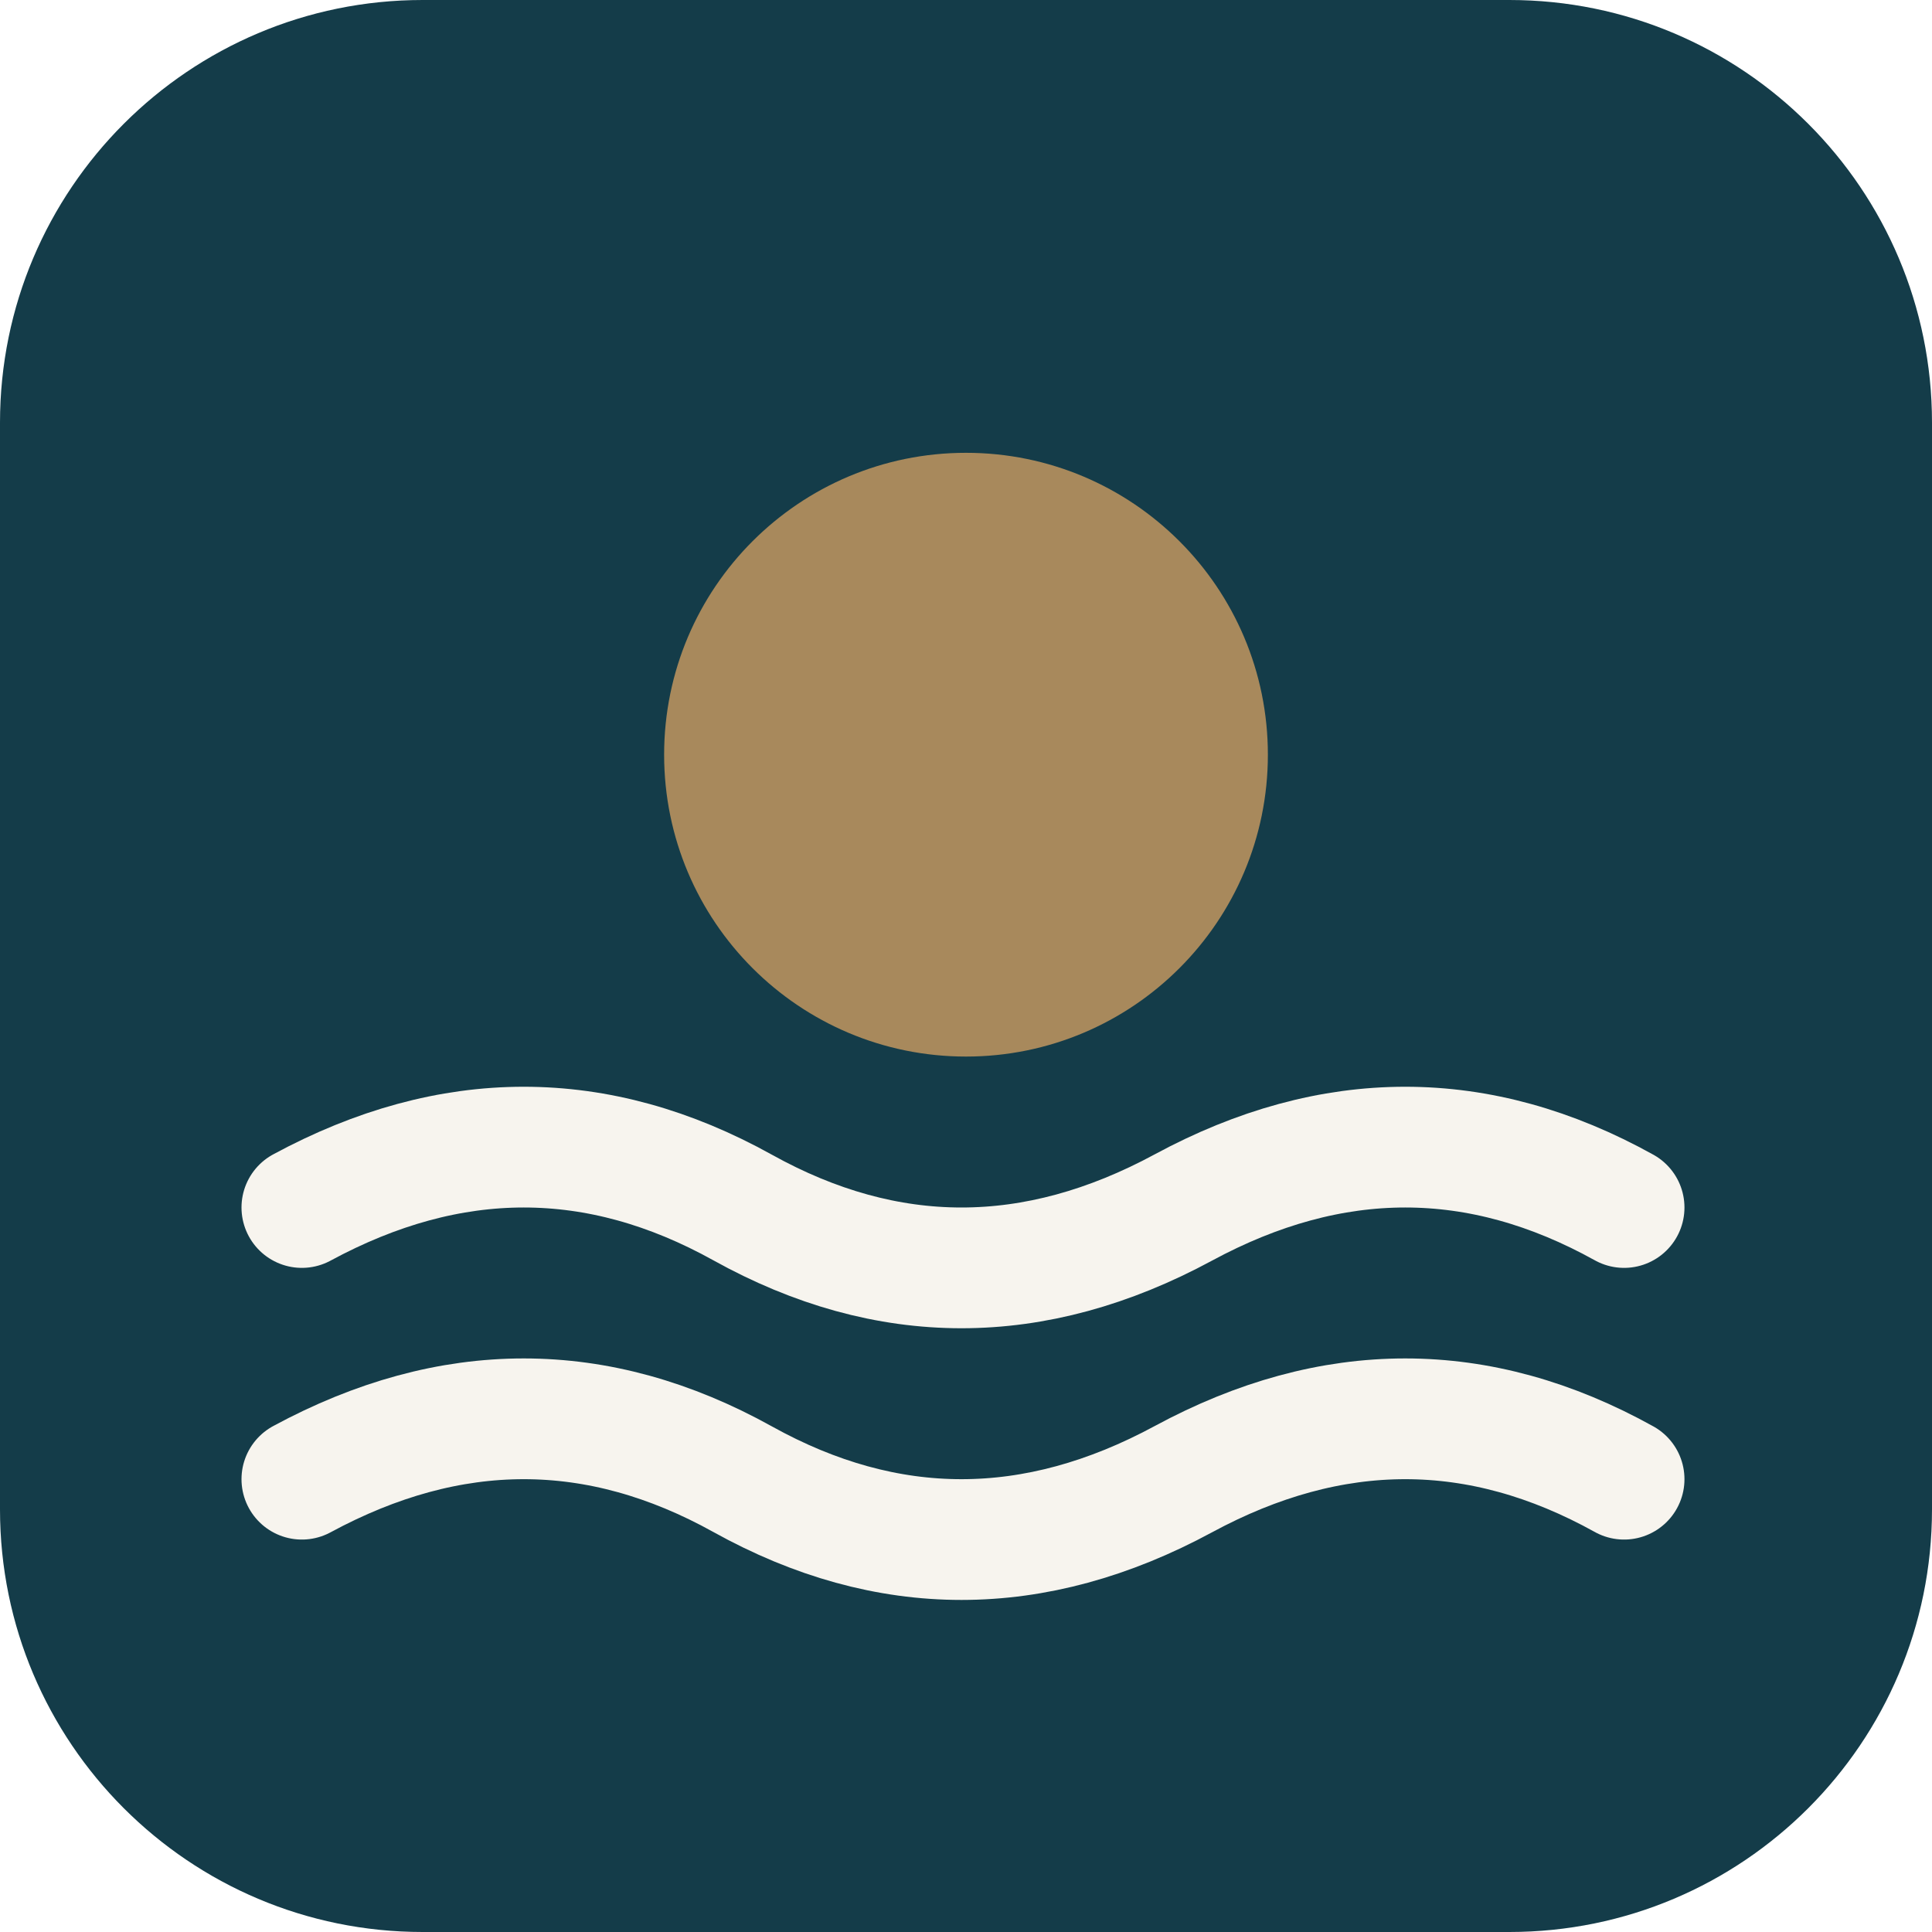
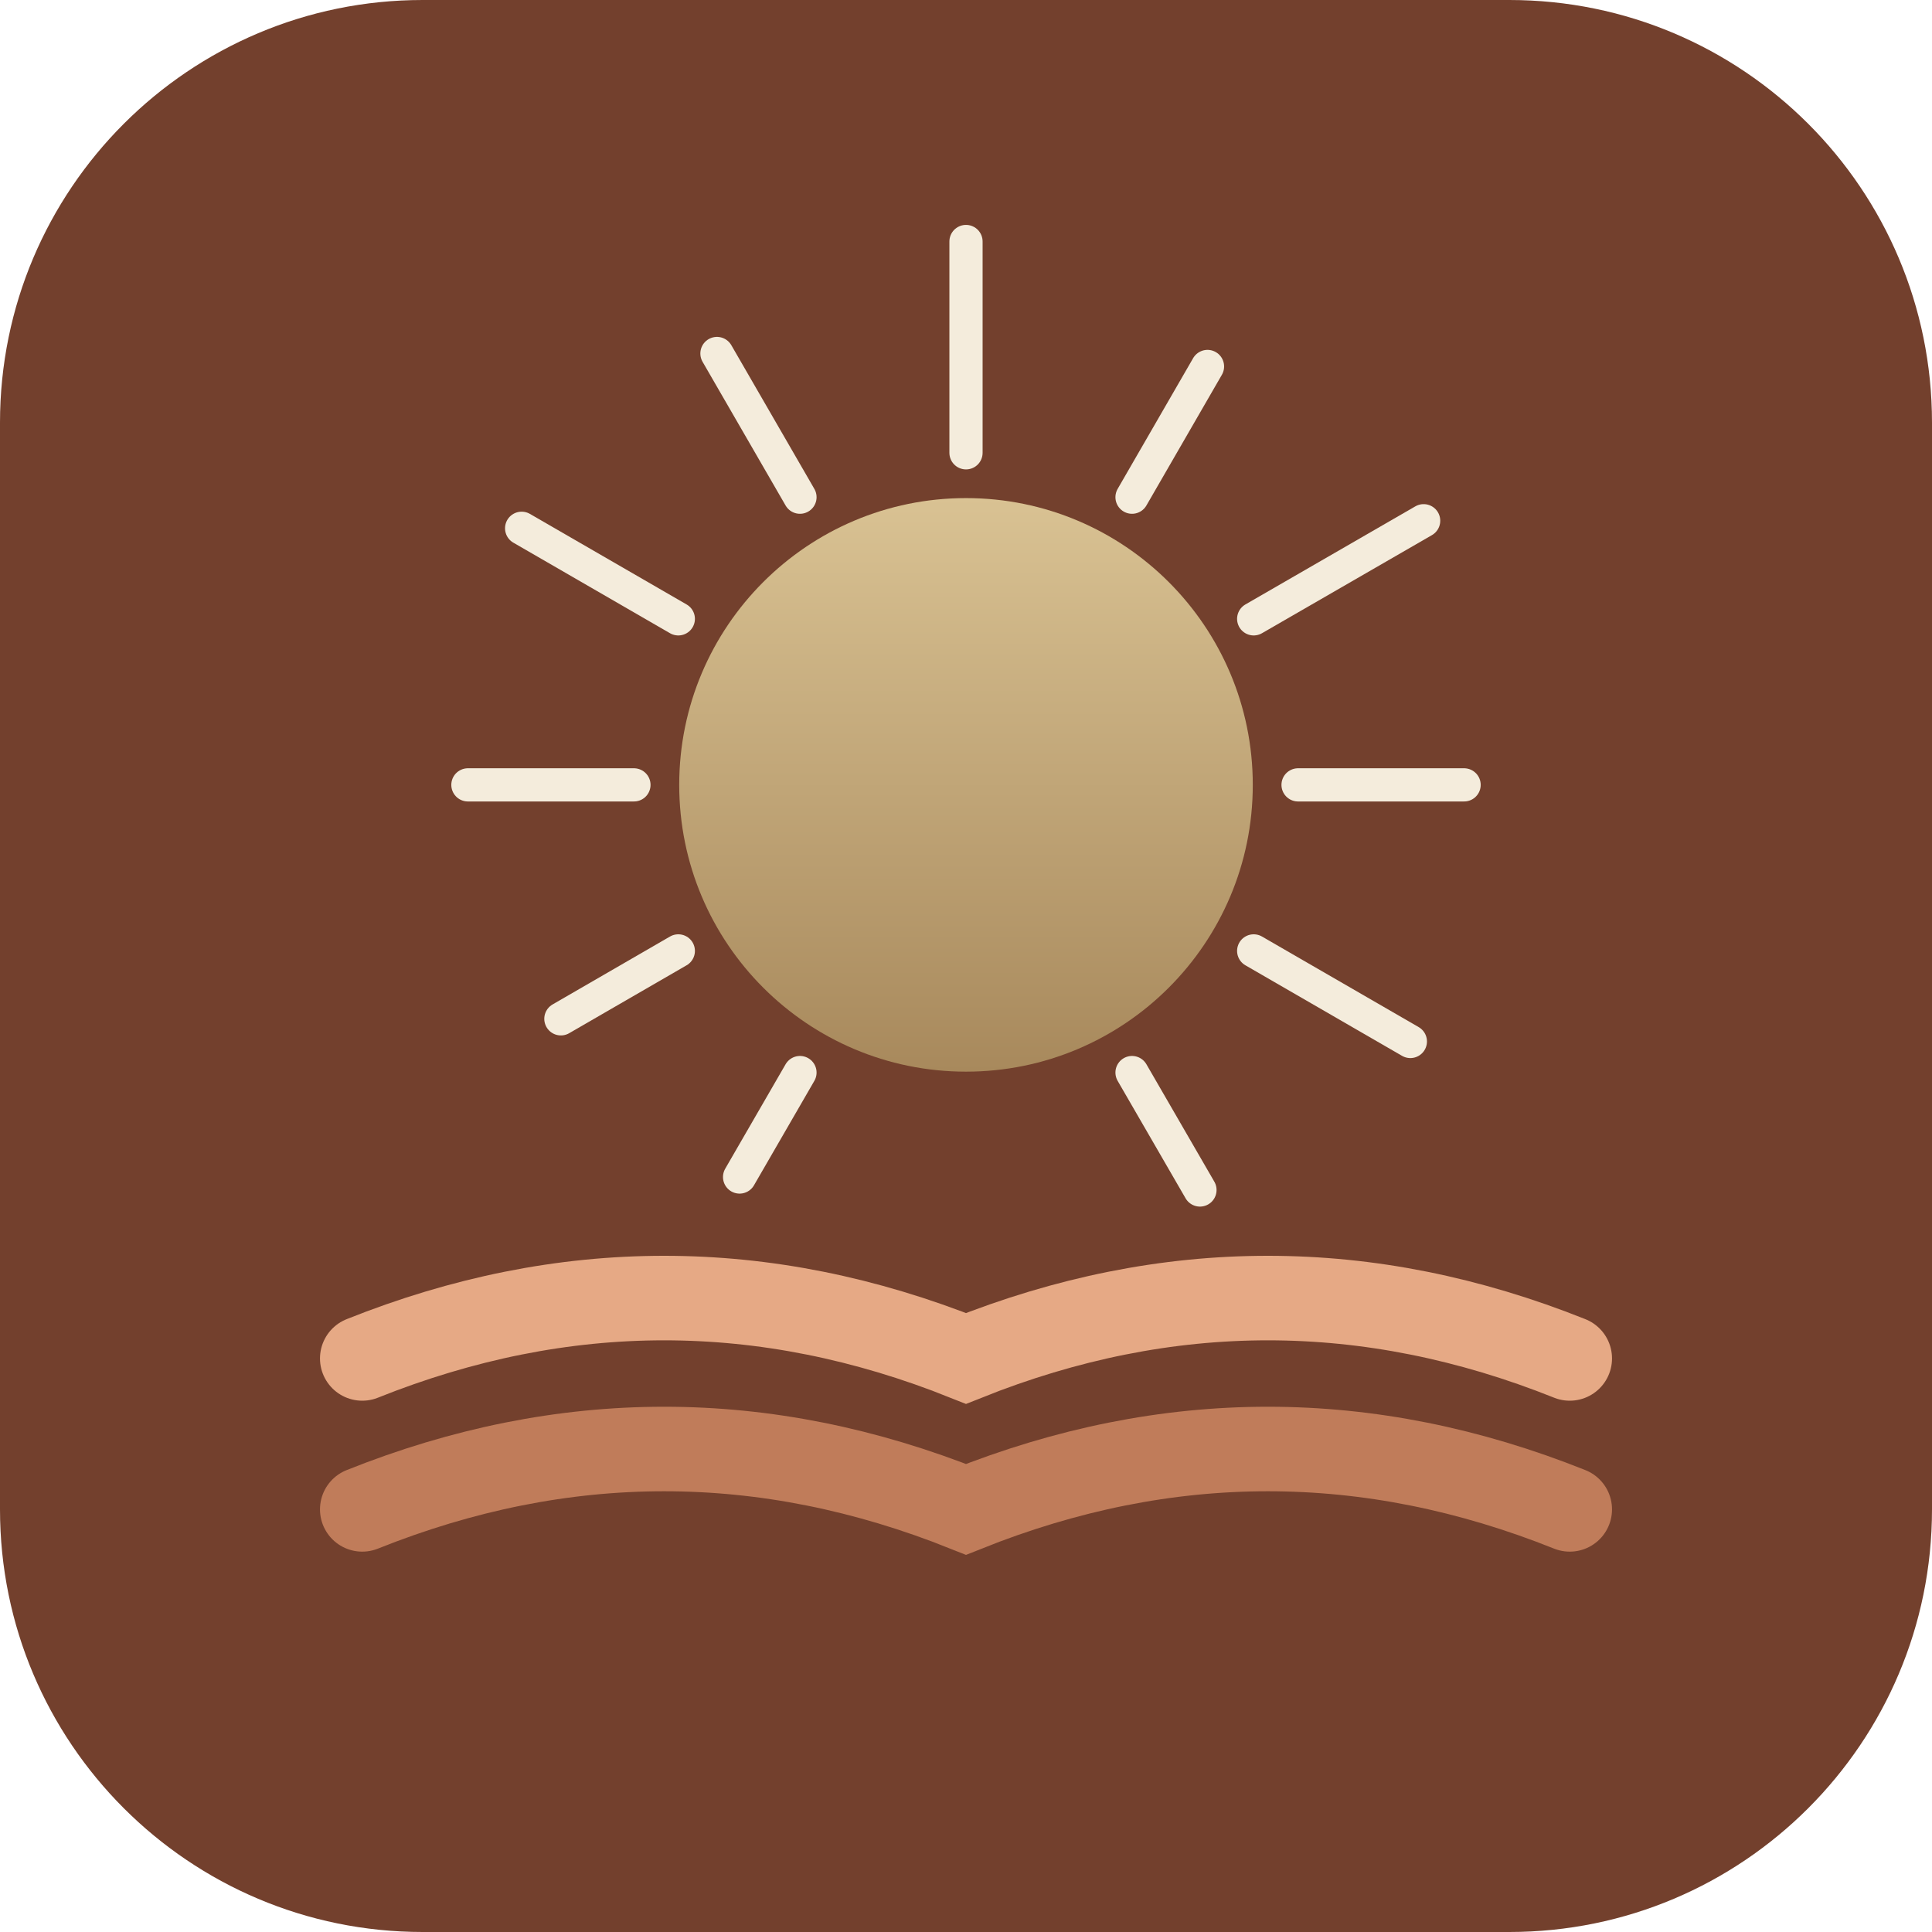
- <svg xmlns="http://www.w3.org/2000/svg" viewBox="0 0 32 32" role="img" aria-label="Calma Society">
-   <rect width="32" height="32" rx="7" fill="#143c49" />
-   <circle cx="16" cy="12.5" r="5" fill="#a8895c" />
-   <path d="M5 20 q3.7 -2 7.3 0 t7.3 0 t7.3 0" stroke="#f7f4ee" stroke-width="2" fill="none" stroke-linecap="round" />
-   <path d="M5 24.5 q3.7 -2 7.3 0 t7.3 0 t7.3 0" stroke="#f7f4ee" stroke-width="2" fill="none" stroke-linecap="round" />
+ <svg xmlns="http://www.w3.org/2000/svg" viewBox="0 0 64 64" role="img" aria-label="Calma Society">
+   <defs>
+     <linearGradient id="oro" x1="0" y1="0" x2="0" y2="1">
+       <stop offset="0" stop-color="#D9C293" />
+       <stop offset="1" stop-color="#A8895C" />
+     </linearGradient>
+   </defs>
+   <rect width="64" height="64" rx="14" fill="#73402d" />
+   <g stroke="#f4ecdc" stroke-width="1.1" stroke-linecap="round">
+     <line x1="43" y1="26" x2="48.5" y2="26" />
+     <line x1="41.53" y1="20.5" x2="47.16" y2="17.25" />
+     <line x1="37.5" y1="16.47" x2="40" y2="12.14" />
+     <line x1="32" y1="15" x2="32" y2="8" />
+     <line x1="26.5" y1="16.47" x2="23.75" y2="11.71" />
+     <line x1="22.47" y1="20.5" x2="17.28" y2="17.5" />
+     <line x1="21" y1="26" x2="15.5" y2="26" />
+     <line x1="22.47" y1="31.5" x2="18.58" y2="33.75" />
+     <line x1="26.5" y1="35.53" x2="24.5" y2="38.99" />
+     <line x1="37.5" y1="35.53" x2="39.75" y2="39.42" />
+     <line x1="41.53" y1="31.5" x2="46.72" y2="34.5" />
+   </g>
+   <circle cx="32" cy="26" r="9.5" fill="url(#oro)" />
+   <path d="M12 45 Q22 41 32 45 Q42 41 52 45" fill="none" stroke="#e6a985" stroke-width="2.8" stroke-linecap="round" />
+   <path d="M12 50 Q22 46 32 50 Q42 46 52 50" fill="none" stroke="#c07c5a" stroke-width="2.8" stroke-linecap="round" />
</svg>
